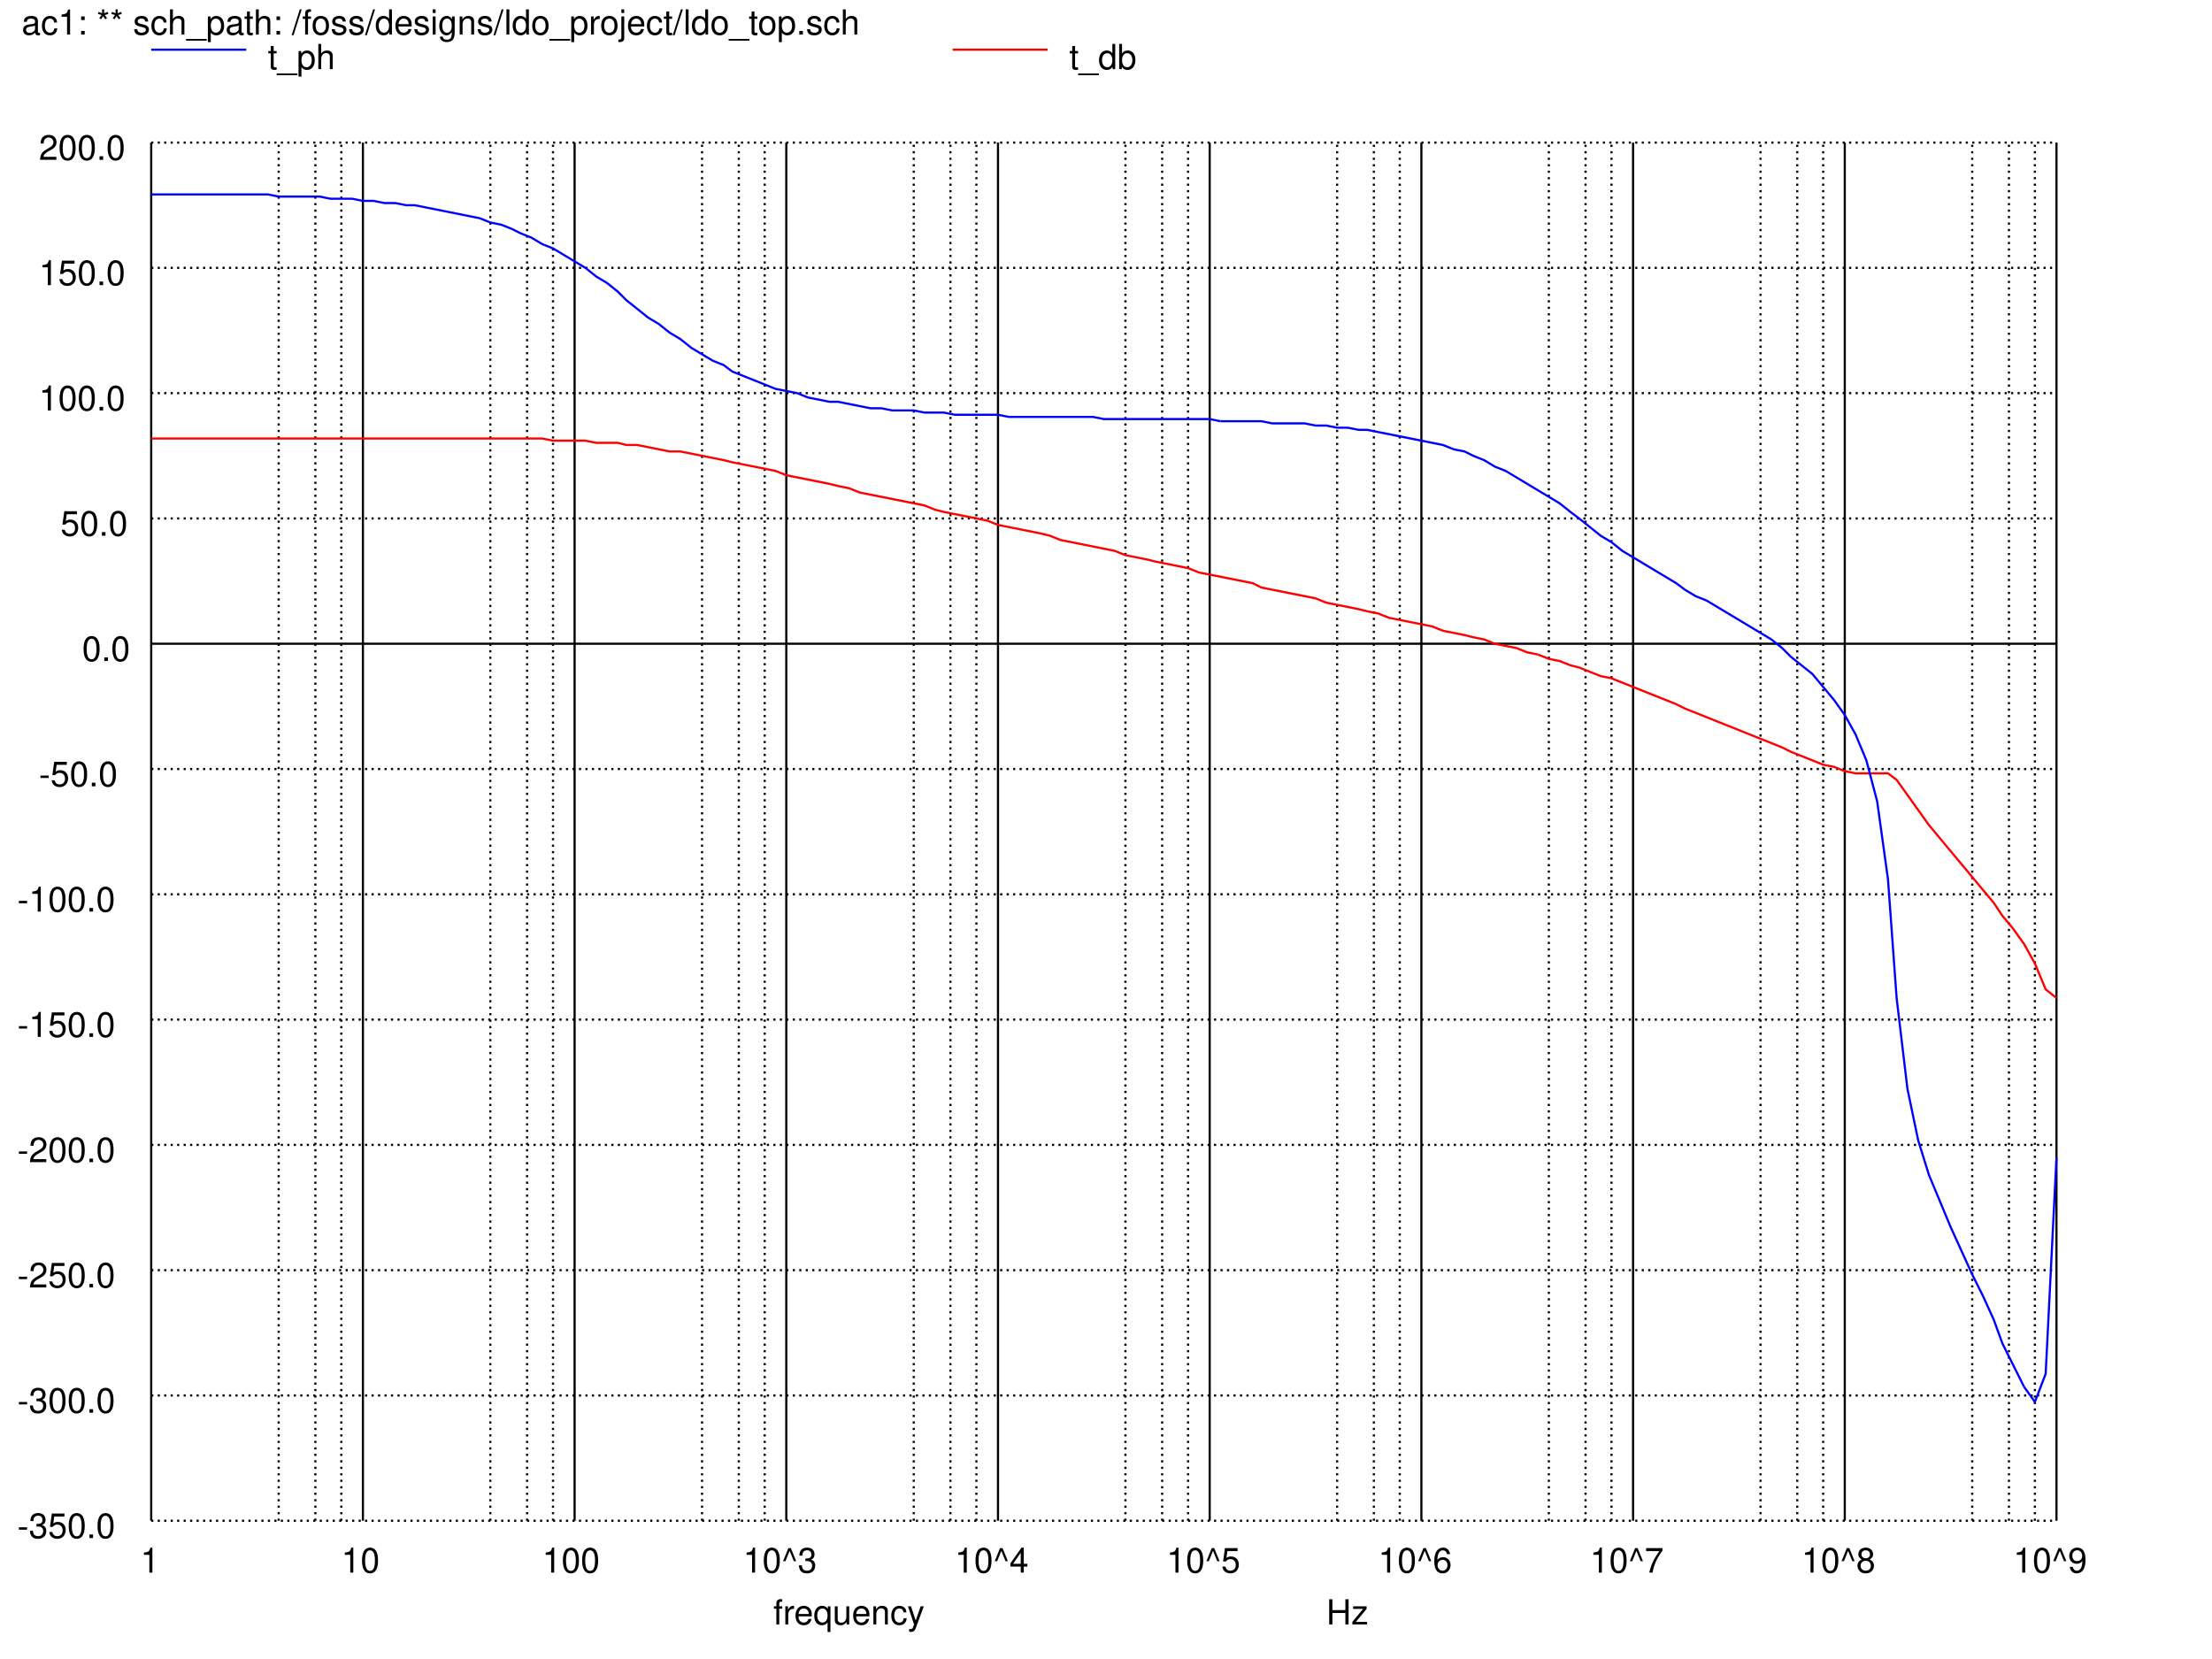
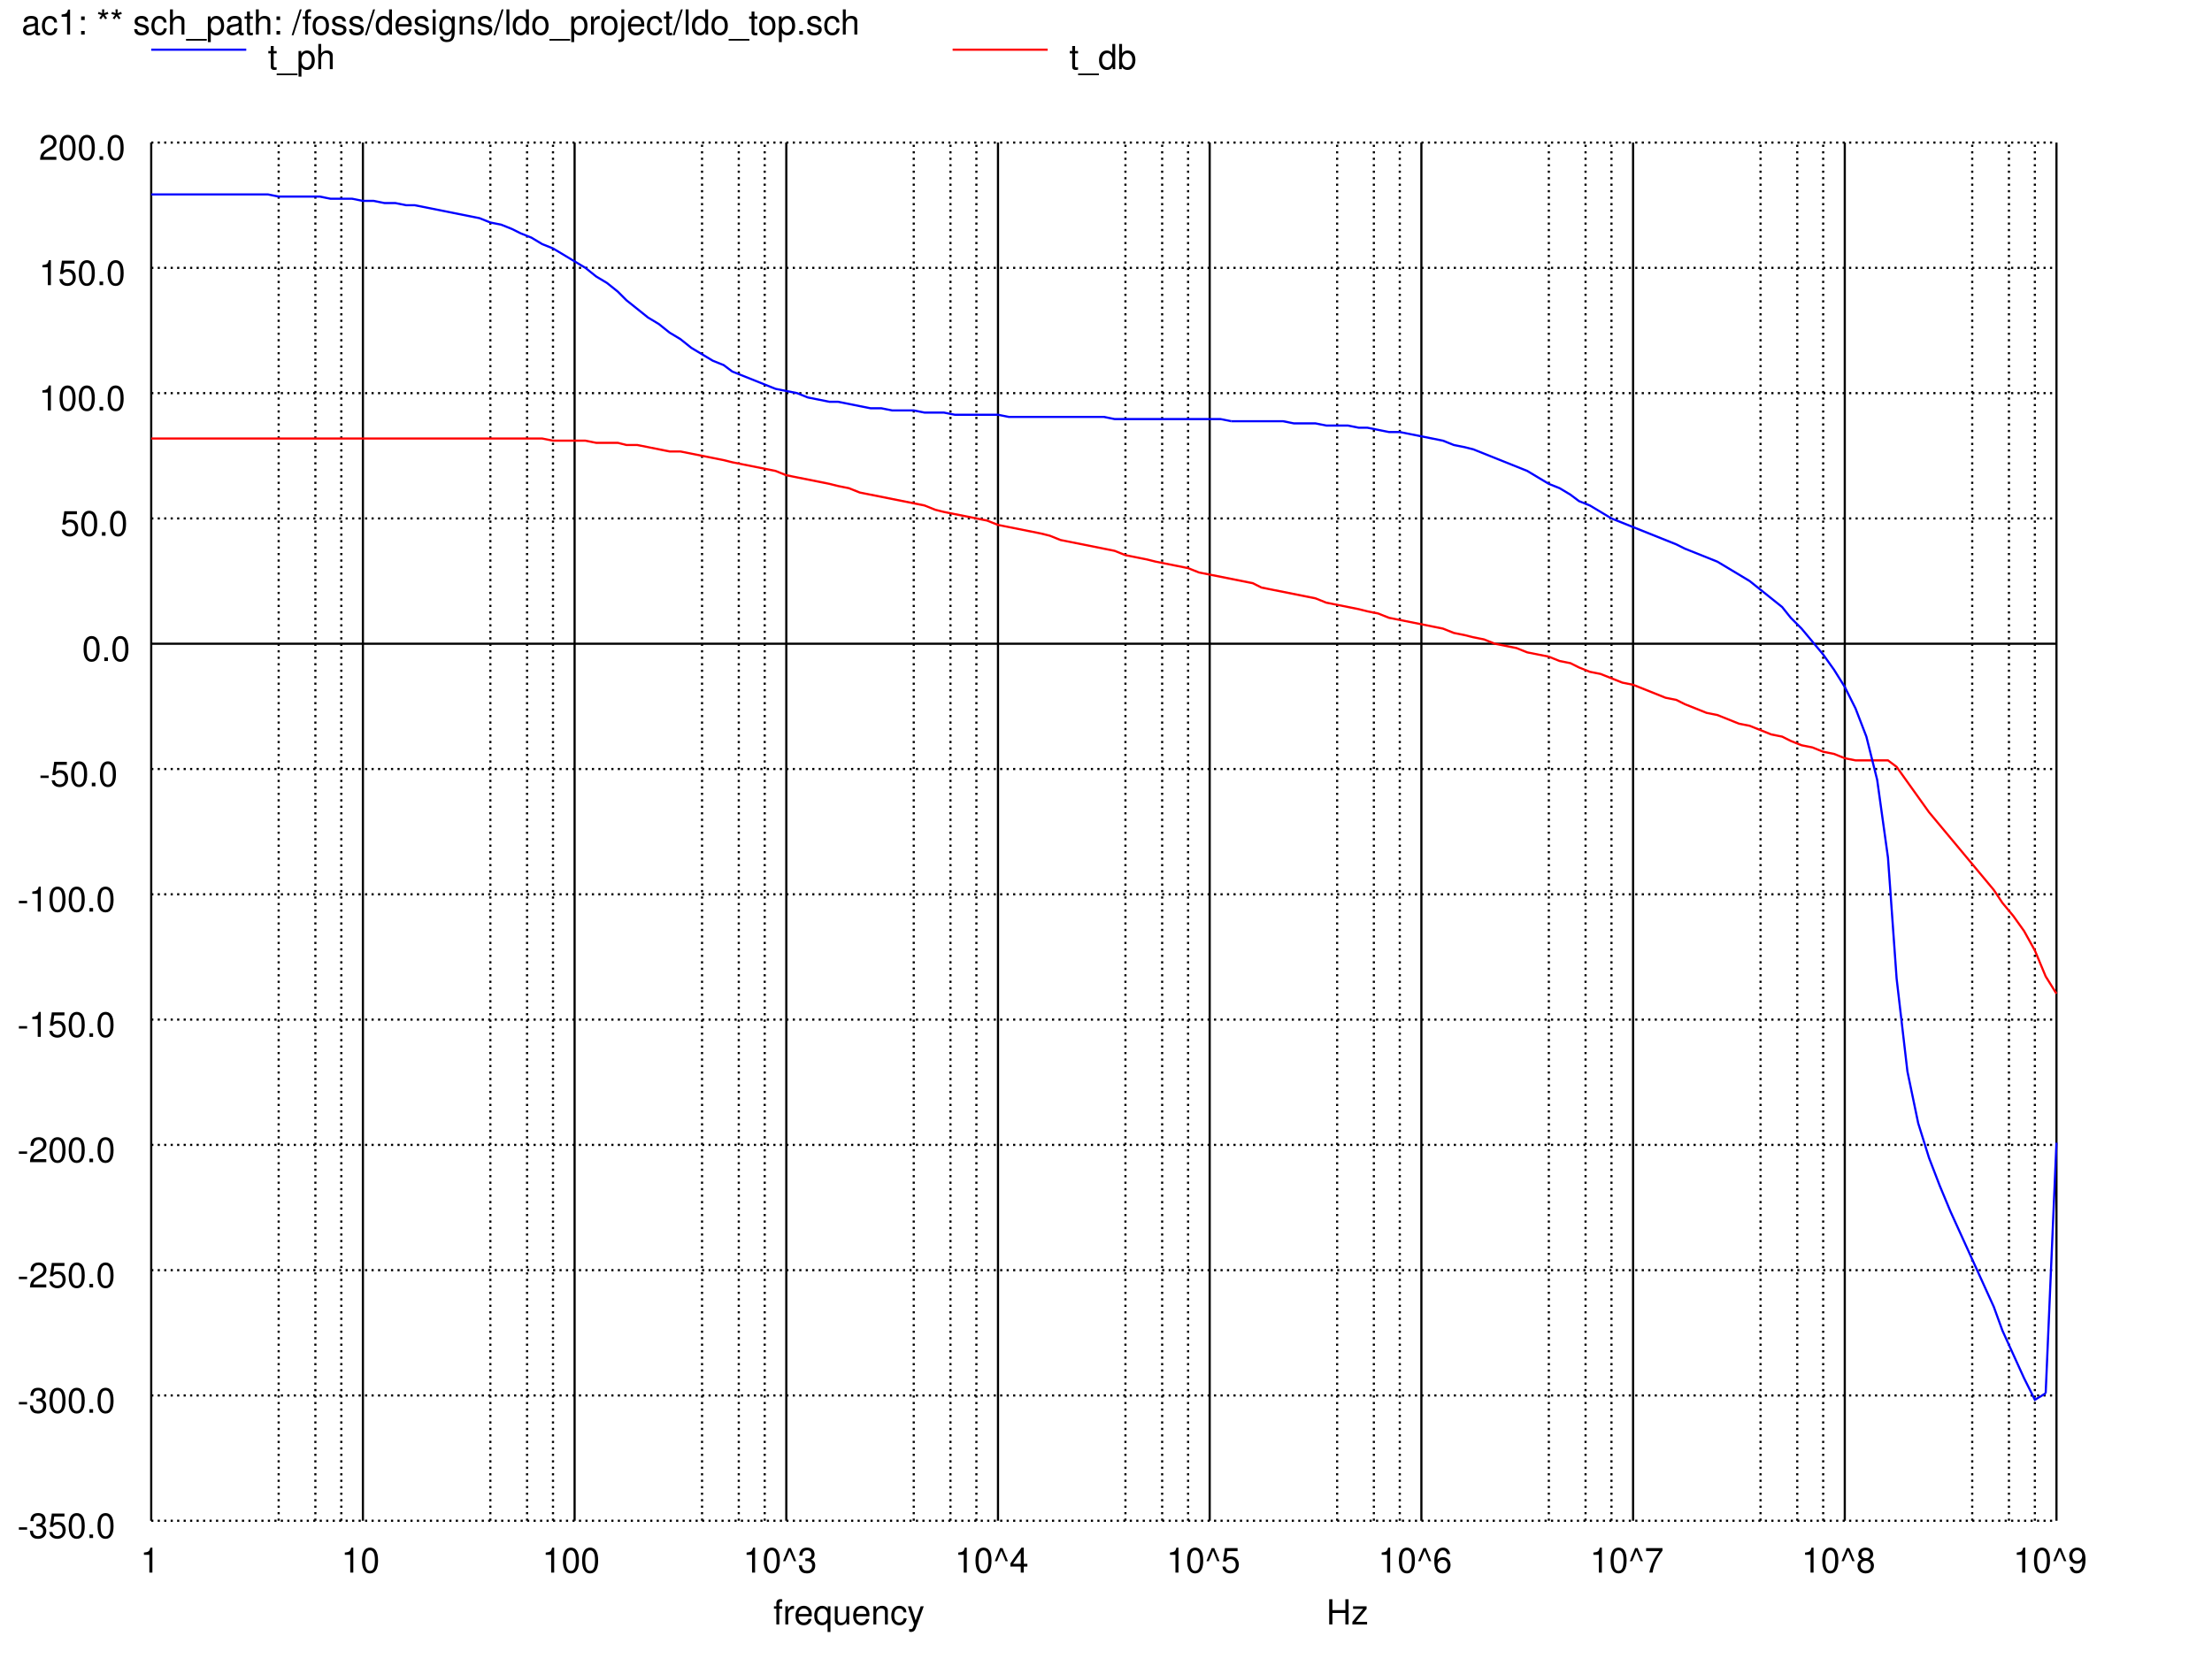
<svg xmlns="http://www.w3.org/2000/svg" version="1.1" width="100%" height="100%" viewBox="0 0 1024 768" style="fill: none; font-family: Helvetica;  font: Helvetica; ">
  <rect x="0" y="0" width="1024" height="768" fill="white" stroke="none" />
  <text stroke="none" fill="black" font-size="16" x="358" y="752">
frequency
</text>
  <text stroke="none" fill="black" font-size="16" x="10" y="16">
ac1: ** sch_path: /foss/designs/ldo_project/ldo_top.sch
</text>
  <path stroke="black" d="M70 704l0 -638" />
  <text stroke="none" fill="black" font-size="16" x="65" y="728">
1
</text>
  <path stroke="black" stroke-dasharray="1,2" d="M129 704l0 -638M146 704l0 -638M158 704l0 -638" />
  <path stroke="black" d="M168 704l0 -638" />
  <text stroke="none" fill="black" font-size="16" x="158" y="728">
10
</text>
  <path stroke="black" stroke-dasharray="1,2" d="M227 704l0 -638M244 704l0 -638M256 704l0 -638" />
  <path stroke="black" d="M266 704l0 -638" />
  <text stroke="none" fill="black" font-size="16" x="251" y="728">
100
</text>
  <path stroke="black" stroke-dasharray="1,2" d="M325 704l0 -638M342 704l0 -638M354 704l0 -638" />
  <path stroke="black" d="M364 704l0 -638" />
  <text stroke="none" fill="black" font-size="16" x="344" y="728">
10^3
</text>
  <path stroke="black" stroke-dasharray="1,2" d="M423 704l0 -638M440 704l0 -638M452 704l0 -638" />
  <path stroke="black" d="M462 704l0 -638" />
  <text stroke="none" fill="black" font-size="16" x="442" y="728">
10^4
</text>
  <path stroke="black" stroke-dasharray="1,2" d="M521 704l0 -638M538 704l0 -638M550 704l0 -638" />
  <path stroke="black" d="M560 704l0 -638" />
  <text stroke="none" fill="black" font-size="16" x="540" y="728">
10^5
</text>
  <path stroke="black" stroke-dasharray="1,2" d="M619 704l0 -638M636 704l0 -638M648 704l0 -638" />
  <path stroke="black" d="M658 704l0 -638" />
  <text stroke="none" fill="black" font-size="16" x="638" y="728">
10^6
</text>
  <path stroke="black" stroke-dasharray="1,2" d="M717 704l0 -638M734 704l0 -638M746 704l0 -638" />
  <path stroke="black" d="M756 704l0 -638" />
  <text stroke="none" fill="black" font-size="16" x="736" y="728">
10^7
</text>
  <path stroke="black" stroke-dasharray="1,2" d="M815 704l0 -638M832 704l0 -638M844 704l0 -638" />
  <path stroke="black" d="M854 704l0 -638" />
  <text stroke="none" fill="black" font-size="16" x="834" y="728">
10^8
</text>
  <path stroke="black" stroke-dasharray="1,2" d="M913 704l0 -638M930 704l0 -638M942 704l0 -638" />
  <path stroke="black" d="M952 704l0 -638" />
  <text stroke="none" fill="black" font-size="16" x="932" y="728">
10^9
</text>
  <text stroke="none" fill="black" font-size="16" x="614" y="752">
Hz
</text>
  <path stroke="black" stroke-dasharray="1,2" d="M70 704l882 0" />
  <text stroke="none" fill="black" font-size="16" x="8" y="712">
-350.0
</text>
  <path stroke="black" stroke-dasharray="1,2" d="M70 646l882 0" />
  <text stroke="none" fill="black" font-size="16" x="8" y="654">
-300.0
</text>
  <path stroke="black" stroke-dasharray="1,2" d="M70 588l882 0" />
  <text stroke="none" fill="black" font-size="16" x="8" y="596">
-250.0
</text>
  <path stroke="black" stroke-dasharray="1,2" d="M70 530l882 0" />
  <text stroke="none" fill="black" font-size="16" x="8" y="538">
-200.0
</text>
  <path stroke="black" stroke-dasharray="1,2" d="M70 472l882 0" />
  <text stroke="none" fill="black" font-size="16" x="8" y="480">
-150.0
</text>
  <path stroke="black" stroke-dasharray="1,2" d="M70 414l882 0" />
  <text stroke="none" fill="black" font-size="16" x="8" y="422">
-100.0
</text>
  <path stroke="black" stroke-dasharray="1,2" d="M70 356l882 0" />
  <text stroke="none" fill="black" font-size="16" x="18" y="364">
-50.0
</text>
  <path stroke="black" d="M70 298l882 0" />
  <text stroke="none" fill="black" font-size="16" x="38" y="306">
0.0
</text>
  <path stroke="black" stroke-dasharray="1,2" d="M70 240l882 0" />
  <text stroke="none" fill="black" font-size="16" x="28" y="248">
50.0
</text>
  <path stroke="black" stroke-dasharray="1,2" d="M70 182l882 0" />
  <text stroke="none" fill="black" font-size="16" x="18" y="190">
100.0
</text>
  <path stroke="black" stroke-dasharray="1,2" d="M70 124l882 0" />
  <text stroke="none" fill="black" font-size="16" x="18" y="132">
150.0
</text>
  <path stroke="black" stroke-dasharray="1,2" d="M70 66l882 0" />
  <text stroke="none" fill="black" font-size="16" x="18" y="74">
200.0
</text>
  <text stroke="none" fill="black" font-size="16" x="10" y="32">
     
</text>
  <path stroke="red" d="M441 23l44 0" />
  <text stroke="none" fill="black" font-size="16" x="495" y="32">
t_db
</text>
-   <path stroke="red" d="M70 203l181 0 5 1 15 0 5 1 10 0 4 1 5 0 15 3 5 0 20 4 4 1 20 4 5 2 20 4 4 1 5 1 5 2 30 6 5 2 4 1 20 4 5 2 20 4 4 1 5 2 25 5 5 2 10 2 4 1 15 3 5 2 25 5 4 2 25 5 5 2 15 3 4 1 5 1 5 2 20 4 5 2 10 2 4 1 5 1 5 2 10 2 5 2 5 1" />
-   <path stroke="red" d="M712 303l5 2 5 1 5 2 4 1 10 4 5 1 30 12 4 2 45 18 4 2 15 6 5 1 5 2 5 1 15 0 4 3 15 21 30 36 4 6 5 6 5 7 5 9 5 12 5 4" />
+   <path stroke="red" d="M70 203l181 0 5 1 15 0 5 1 10 0 4 1 5 0 15 3 5 0 20 4 4 1 20 4 5 2 20 4 4 1 5 1 5 2 30 6 5 2 4 1 20 4 5 2 20 4 4 1 5 2 25 5 5 2 10 2 4 1 15 3 5 2 25 5 4 2 25 5 5 2 15 3 4 1 5 1 5 2 25 5 5 2 5 1 4 1 5 1 5 2 10 2 5 2 10 2" />
+   <path stroke="red" d="M717 304l5 2 5 1 4 2 5 2 5 1 10 4 5 1 15 6 5 1 4 2 10 4 5 1 10 4 5 1 10 4 5 1 4 2 5 2 5 1 5 2 5 1 5 2 5 1 15 0 4 3 15 21 30 36 4 6 5 6 5 7 5 9 5 12 5 8" />
  <path stroke="blue" d="M70 23l44 0" />
  <text stroke="none" fill="black" font-size="16" x="124" y="32">
t_ph
</text>
-   <path stroke="blue" d="M70 90l54 0 5 1 19 0 5 1 10 0 5 1 5 0 5 1 5 0 5 1 4 0 30 6 5 2 5 1 5 2 4 2 5 2 5 3 5 2 15 9 5 4 5 3 5 4 4 4 10 8 5 3 5 4 5 3 5 4 10 6 5 2 4 3 20 8 10 2 5 2 10 2 4 0 15 3 5 0 5 1 10 0 5 1 9 0 5 1 20 0 5 1 39 0 5 1 49 0 5 1" />
-   <path stroke="blue" d="M565 195l19 0 5 1 15 0 5 1 5 0 5 1 5 0 5 1 4 0 35 7 5 2 5 1 4 2 5 2 5 3 5 2 25 15 5 4 4 3 10 8 5 3 5 4 25 15 4 3 5 3 5 2 30 18 5 4 4 4 10 8 10 12 5 7 5 9 5 12 5 19 5 36 4 55 5 42 5 24 5 16 10 24 10 22 5 10 5 11 4 11 10 20" />
-   <path stroke="blue" d="M937 642l5 7 5 -13 5 -100" />
+   <path stroke="blue" d="M70 90l54 0 5 1 19 0 5 1 10 0 5 1 5 0 5 1 5 0 5 1 4 0 30 6 5 2 5 1 5 2 4 2 5 2 5 3 5 2 15 9 5 4 5 3 5 4 4 4 10 8 5 3 5 4 5 3 5 4 10 6 5 2 4 3 20 8 10 2 5 2 10 2 4 0 15 3 5 0 5 1 10 0 5 1 9 0 5 1 20 0 5 1 44 0 5 1 49 0 5 1" />
+   <path stroke="blue" d="M570 195l24 0 5 1 10 0 5 1 10 0 5 1 4 0 10 2 5 0 20 4 5 2 5 1 4 1 25 10 10 6 5 2 5 3 4 3 5 2 10 6 30 12 4 2 15 6 15 9 15 12 4 5 5 5 10 12 5 7 5 8 5 10 5 13 5 20 5 36 4 56 5 43 5 24 5 16 5 13 5 12 20 44 4 11 10 22 5 10 5 -3" />
+   <path stroke="blue" d="M947 645l5 -116" />
</svg>
